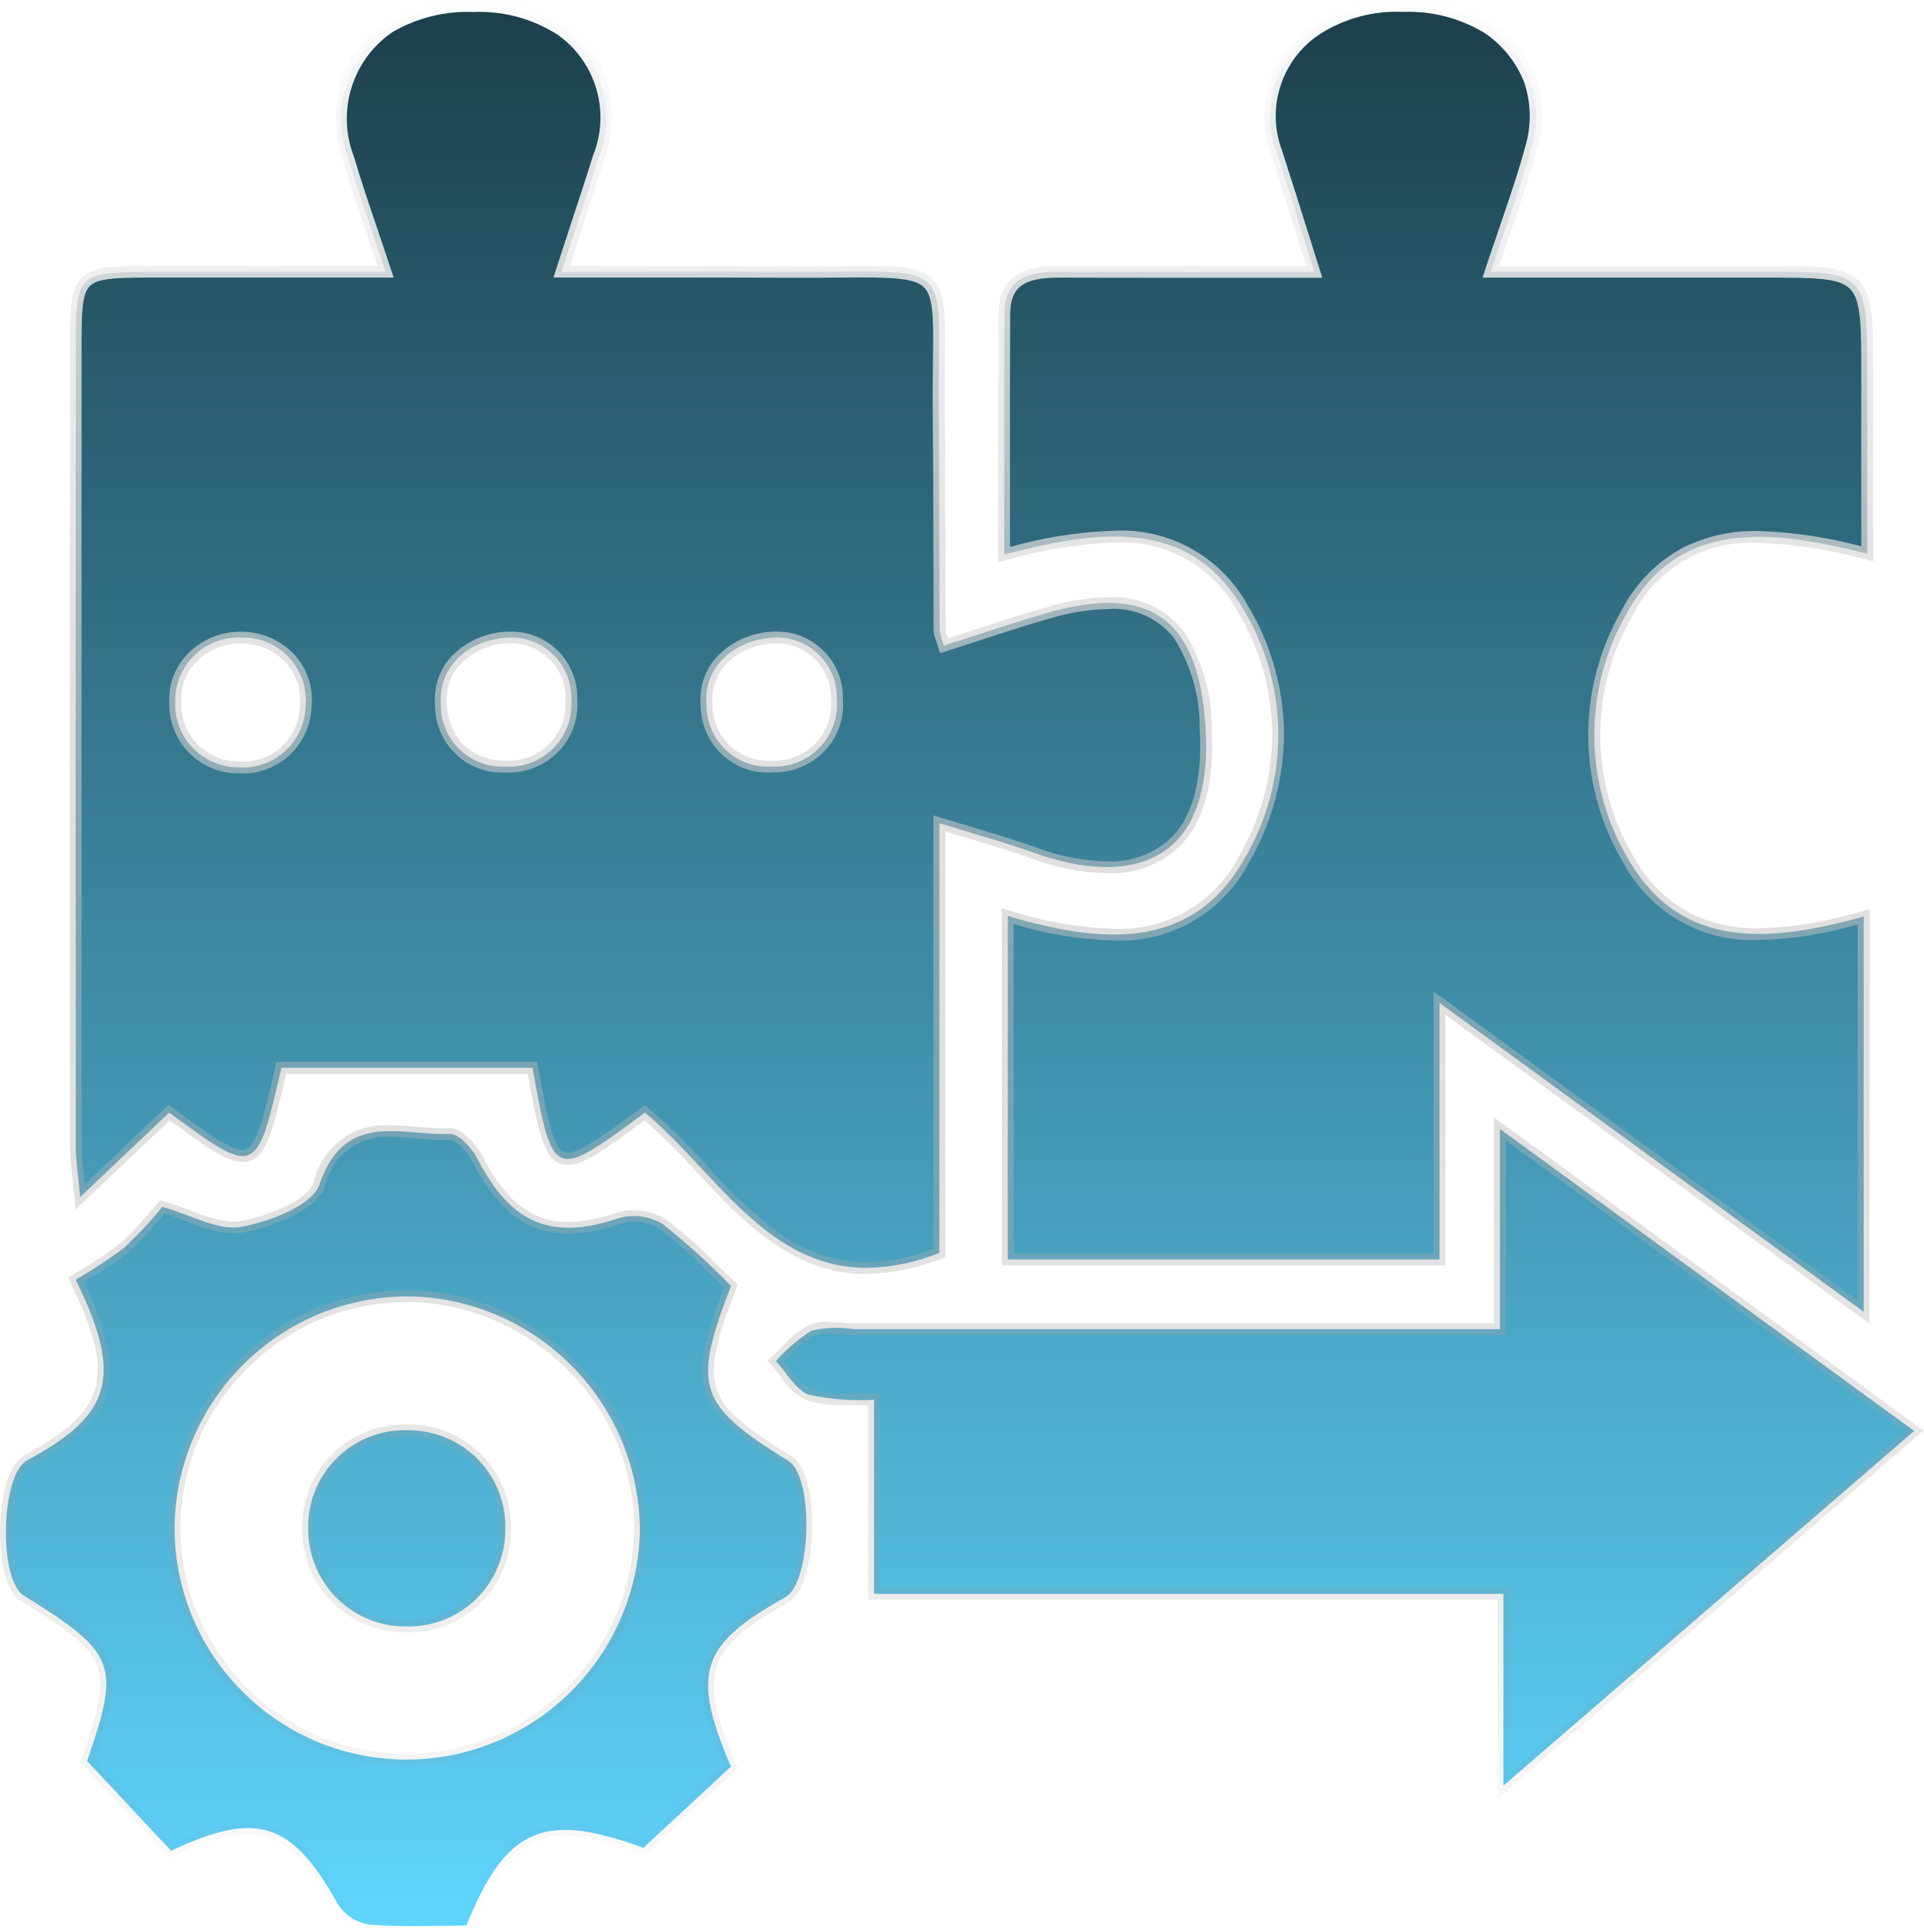
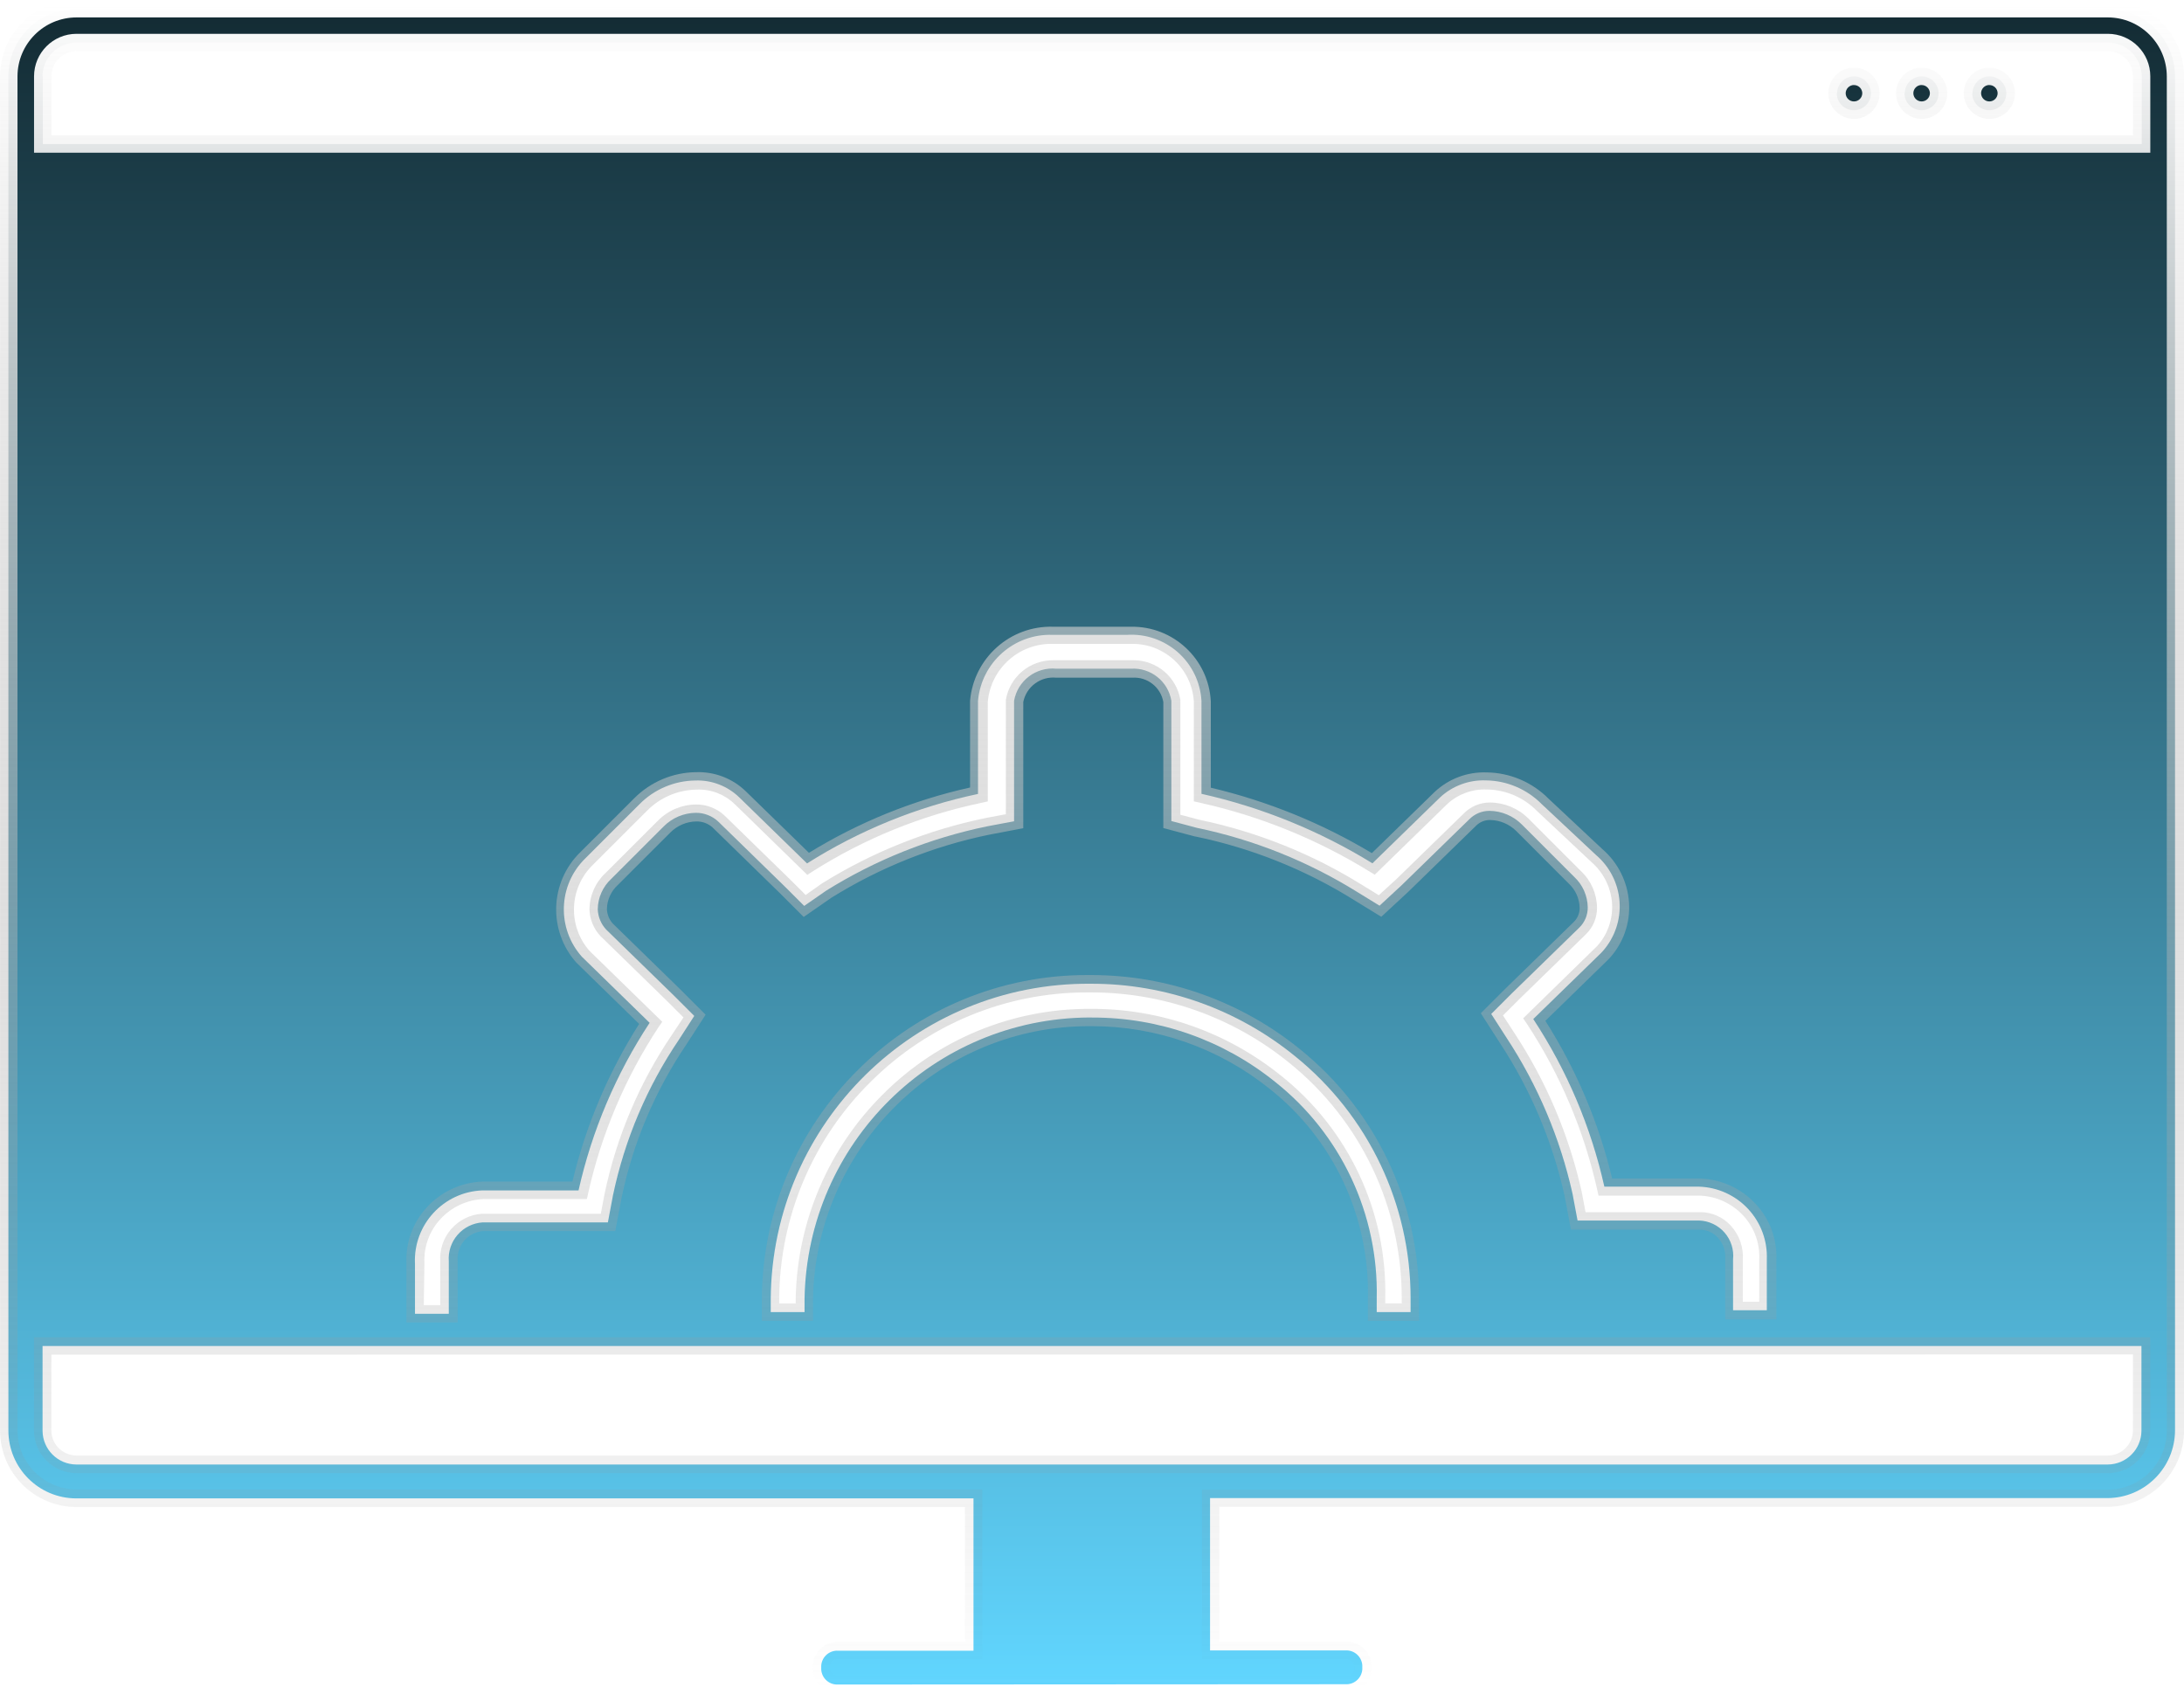
- <svg xmlns="http://www.w3.org/2000/svg" width="81.443" height="81.783" viewBox="0 0 81.443 81.783">
+ <svg xmlns="http://www.w3.org/2000/svg" width="37.724" height="29.245" viewBox="0 0 37.724 29.245">
  <defs>
-     <linearGradient id="linear-gradient" x1="0.5" y1="-0.411" x2="0.5" y2="1" gradientUnits="objectBoundingBox">
+     <linearGradient id="linear-gradient" x1="0.5" y1="-0.248" x2="0.5" y2="1" gradientUnits="objectBoundingBox">
      <stop offset="0" />
-       <stop offset="1" stop-color="#60d6ff" />
+       <stop offset="1" stop-color="#61d6ff" />
    </linearGradient>
    <linearGradient id="linear-gradient-2" x1="0.5" x2="0.5" y2="1" gradientUnits="objectBoundingBox">
      <stop offset="0" stop-color="#fff" />
      <stop offset="1" stop-color="gray" stop-opacity="0" />
    </linearGradient>
  </defs>
-   <g id="Group_32068" data-name="Group 32068" transform="translate(0.249 0.25)">
-     <g id="Group_32069" data-name="Group 32069" transform="translate(0 0)">
-       <path id="Union_185" data-name="Union 185" d="M-10835.591-20137.826a1.917,1.917,0,0,1-1.335-.832c-1.943-3.512-3.425-4.023-7.078-2.293-1.147-1.229-2.31-2.467-3.558-3.8,1.416-4.1,1.248-4.566-2.685-7.008-1.08-.67-.969-5.125.147-5.723,3.552-1.908,4.095-3.492,2.056-7.643a19.438,19.438,0,0,0,2.039-1.346,17.187,17.187,0,0,0,1.629-1.74c1.243.35,2.37,1.025,3.334.848,1.218-.223,3.01-.9,3.319-1.8.842-2.461,2.5-2.324,4.15-2.193a11.638,11.638,0,0,0,1.37.063c.381-.016.929.588,1.152,1.023,1.44,2.8,3.156,3.5,6.013,2.533a2.359,2.359,0,0,1,1.872.273,32.021,32.021,0,0,1,2.867,2.6c-1.664,4.3-1.4,5.035,2.436,7.414,1.076.67.97,5.141-.132,5.76-3.6,2.014-4.009,3.191-2.309,7.176-1.284,1.191-2.481,2.3-3.709,3.439-4.177-1.543-5.815-.883-7.49,3.289-.728,0-1.488.021-2.261.021C-10834.368-20137.764-10834.981-20137.777-10835.591-20137.826Zm-8.267-16.959a9.823,9.823,0,0,0,9.646,9.971,9.906,9.906,0,0,0,10.053-9.605,9.949,9.949,0,0,0-9.682-10c-.078,0-.156,0-.234,0A9.892,9.892,0,0,0-10843.857-20154.785Zm56.26,2.959h-26.646v-8.215a10.464,10.464,0,0,1-2.766-.215c-.562-.213-.934-.934-1.39-1.426a6.734,6.734,0,0,1,1.521-1.293,4.788,4.788,0,0,1,1.776-.057h27.356v-8.475c6.038,4.4,11.65,8.5,17.537,12.783-5.79,5-11.4,9.84-17.391,15.016Zm-50.606-2.842a4.089,4.089,0,0,1,4.349-4.08,4.078,4.078,0,0,1,4,4.2,4.094,4.094,0,0,1-4.115,4.1h-.049A4.115,4.115,0,0,1-10838.2-20154.668Zm47.9-22.17v10.854h-18.278v-14.537c3.806,1.115,7.724,1.582,10-2.391a10.33,10.33,0,0,0-.076-10.682c-2.314-3.846-6.171-3.242-10.073-2.232,0-3.492-.01-6.83.006-10.17,0-1.531,1.035-1.8,2.283-1.8,3.512.01,7.028.006,10.839.006-.589-1.873-1.091-3.482-1.608-5.08a4.4,4.4,0,0,1,1.659-5.16c1.689-1.32,5.5-1.352,7.271-.1a4.419,4.419,0,0,1,1.853,5.105c-.442,1.645-1.051,3.242-1.705,5.227h11.569c4.369,0,4.369,0,4.369,4.41v7.529c-4.02-1-7.937-1.527-10.169,2.5a10.346,10.346,0,0,0,.091,10.5c2.278,3.855,6.09,3.414,9.926,2.363v16.727C-10778.418-20168.182-10784.183-20172.383-10790.3-20176.838Zm-33.648,4.643c-3.882,2.867-3.882,2.867-4.755-1.9h-10.626c-1.065,4.6-1.065,4.6-4.754,1.895-1.152,1.09-2.319,2.2-3.766,3.572-.086-.924-.187-1.539-.187-2.152q-.016-17,0-34c0-2.893.121-3,3.06-3.014,3.212-.006,6.424,0,10.052,0-.608-1.848-1.137-3.314-1.578-4.807a4.679,4.679,0,0,1,1.741-5.547c1.807-1.217,5.562-1.191,7.276.123a4.532,4.532,0,0,1,1.588,5.389c-.461,1.482-.959,2.947-1.572,4.842,3.466,0,6.647-.016,9.823,0,.7,0,1.314,0,1.868-.006,5.038-.035,4.217-.07,4.277,6.018.03,3.061.021,6.115.035,9.176a3.419,3.419,0,0,0,.188.639c1.472-.467,2.933-.975,4.42-1.4,4.43-1.258,6.4.393,6.657,4.938.314,5.648-3.105,6.709-7.251,5.238-1.249-.447-2.532-.8-4.024-1.26v18.188a8.46,8.46,0,0,1-3.074.635C-10818.817-20165.623-10821-20169.758-10823.95-20172.2Zm-19.882-17.344a2.676,2.676,0,0,0,2.659,2.725,2.663,2.663,0,0,0,2.862-2.578,2.656,2.656,0,0,0-2.68-2.918h-.067A2.681,2.681,0,0,0-10843.832-20189.539Zm11.25.041a2.6,2.6,0,0,0,2.735,2.652,2.642,2.642,0,0,0,2.786-2.811,2.551,2.551,0,0,0-2.441-2.654h-.033C-10831.41-20192.311-10832.7-20191.057-10832.582-20189.5Zm11.245.039a2.605,2.605,0,0,0,2.775,2.613,2.64,2.64,0,0,0,2.745-2.852,2.545,2.545,0,0,0-2.476-2.613C-10820.185-20192.3-10821.484-20191.021-10821.337-20189.459Z" transform="translate(10851 20219.047)" fill="url(#linear-gradient)" />
-       <path id="Union_185_-_Outline" data-name="Union 185 - Outline" d="M-10833.762-20137.514c-.723,0-1.311-.02-1.849-.062a2.171,2.171,0,0,1-1.534-.961c-1.261-2.279-2.239-3.125-3.609-3.125a7.669,7.669,0,0,0-3.143.938l-.165.078-.125-.135c-1.105-1.184-2.231-2.383-3.423-3.652l-.237-.254.049-.143c.729-2.109.982-3.125.666-3.955s-1.259-1.523-3.246-2.758c-.7-.434-.906-1.92-.866-3.166.038-1.2.328-2.615,1.027-2.99,1.846-.992,2.716-1.811,3-2.828.294-1.043-.021-2.385-1.053-4.484l-.1-.2.187-.121c.153-.1.327-.2.51-.312a12.36,12.36,0,0,0,1.506-1.016,9.6,9.6,0,0,0,1.143-1.189c.158-.184.307-.357.461-.527l.1-.113.147.043c.406.113.795.26,1.171.4a5.471,5.471,0,0,0,1.763.467,1.521,1.521,0,0,0,.288-.025c1.345-.246,2.883-.926,3.128-1.637a3.082,3.082,0,0,1,3.274-2.42c.371,0,.753.029,1.122.059h.01c.354.031.762.066,1.148.066.065,0,.13,0,.194,0h.022c.521,0,1.12.691,1.36,1.16,1,1.939,2.12,2.807,3.641,2.807a6.567,6.567,0,0,0,2.069-.4,2.05,2.05,0,0,1,.667-.1,2.574,2.574,0,0,1,1.432.408,19.959,19.959,0,0,1,2.142,1.9c.259.254.5.494.749.721l.124.115-.061.158c-.8,2.078-1.155,3.309-.841,4.258s1.313,1.7,3.175,2.854c.683.426.9,1.885.869,3.109s-.308,2.686-1.011,3.082c-1.888,1.055-2.736,1.814-3.027,2.707s-.062,2.068.826,4.152l.069.162-.775.719c-1.045.969-2.043,1.9-3.062,2.84l-.112.1-.145-.053a9.687,9.687,0,0,0-3.226-.746c-1.737,0-2.807,1.055-3.945,3.895l-.063.156h-.169c-.356,0-.714.006-1.093.01S-10833.368-20137.514-10833.762-20137.514Zm-6.992-4.648c1.8,0,2.923,1.352,4.047,3.383a1.675,1.675,0,0,0,1.135.7c.526.043,1.1.063,1.811.063.391,0,.782-.006,1.16-.012.321,0,.628-.008.932-.01a9.074,9.074,0,0,1,1.79-3.018,3.415,3.415,0,0,1,2.557-1.033,9.863,9.863,0,0,1,3.255.725c.98-.908,1.943-1.8,2.95-2.736l.518-.48c-1.019-2.43-1.047-3.5-.773-4.34.387-1.189,1.533-2.025,3.259-2.99.408-.229.726-1.346.755-2.656s-.237-2.426-.633-2.672c-3.907-2.424-4.232-3.3-2.6-7.561-.208-.2-.416-.4-.635-.611a19.382,19.382,0,0,0-2.086-1.852,2.075,2.075,0,0,0-1.138-.312,1.554,1.554,0,0,0-.5.074,7.027,7.027,0,0,1-2.231.424c-1.731,0-2.991-.949-4.086-3.078-.222-.432-.691-.889-.915-.889h-.007a11.184,11.184,0,0,1-1.4-.064h-.008c-.359-.027-.73-.057-1.082-.057a2.616,2.616,0,0,0-2.8,2.082c-.357,1.037-2.295,1.744-3.511,1.967a2.151,2.151,0,0,1-.378.033,5.8,5.8,0,0,1-1.938-.5c-.319-.119-.647-.244-.982-.346-.113.129-.228.262-.346.4a10.156,10.156,0,0,1-1.2,1.252,12.765,12.765,0,0,1-1.566,1.057l-.309.188c1.011,2.107,1.307,3.5.986,4.639-.327,1.162-1.269,2.068-3.247,3.133-.4.215-.724,1.295-.764,2.564-.043,1.326.223,2.473.63,2.725,2.128,1.322,3.078,2.031,3.45,3.006.393,1.031.037,2.266-.612,4.154l.032.033c1.146,1.223,2.232,2.379,3.3,3.521A7.785,7.785,0,0,1-10840.754-20142.162Zm52.906-1v-8.416h-26.646v-8.227c-.279-.01-.541-.012-.8-.012a5.2,5.2,0,0,1-1.809-.207,2.779,2.779,0,0,1-1.093-1.008c-.133-.174-.259-.34-.392-.482l-.174-.187.191-.17c.147-.129.287-.271.436-.424a3.883,3.883,0,0,1,1.152-.91,1.881,1.881,0,0,1,.776-.137c.19,0,.385.016.573.031s.359.027.526.027h27.106V-20172l.4.291c2.407,1.754,4.748,3.461,7.064,5.15,3.565,2.6,6.934,5.055,10.473,7.633l.254.184-.238.207c-5.79,5-11.4,9.84-17.391,15.016Zm-26.146-8.916h26.646v7.822c5.756-4.971,11.166-9.643,16.739-14.451-3.447-2.512-6.738-4.91-10.219-7.449-2.188-1.6-4.4-3.207-6.667-4.859v8.232h-27.606c-.187,0-.379-.016-.565-.029s-.363-.029-.534-.029a1.464,1.464,0,0,0-.577.094,3.473,3.473,0,0,0-1,.8c-.091.092-.184.186-.279.279.09.107.175.219.259.33a2.388,2.388,0,0,0,.873.842,4.674,4.674,0,0,0,1.633.176c.316,0,.675,0,1.059.023l.235.014Zm-20.049,7.514h0l-.173,0a10.072,10.072,0,0,1-9.893-10.225,9.952,9.952,0,0,1,3.026-6.973,9.947,9.947,0,0,1,7.247-2.91,10.037,10.037,0,0,1,3.949.914,10.364,10.364,0,0,1,3.205,2.291,9.827,9.827,0,0,1,2.771,7.053,10.012,10.012,0,0,1-3.068,6.973A10.1,10.1,0,0,1-10834.042-20144.562Zm-.032-19.611a9.461,9.461,0,0,0-6.656,2.768,9.463,9.463,0,0,0-2.877,6.625,9.571,9.571,0,0,0,9.4,9.717l.165,0a9.607,9.607,0,0,0,6.718-2.736,9.523,9.523,0,0,0,2.916-6.627,9.332,9.332,0,0,0-2.634-6.7,9.839,9.839,0,0,0-3.051-2.182,9.519,9.519,0,0,0-3.753-.869C-10833.922-20164.174-10834-20164.174-10834.074-20164.174Zm.1,13.979h-.05a4.418,4.418,0,0,1-3.179-1.3,4.391,4.391,0,0,1-1.255-3.176,4.33,4.33,0,0,1,4.437-4.328c.057,0,.113,0,.171,0a4.366,4.366,0,0,1,3.047,1.342,4.392,4.392,0,0,1,1.193,3.113,4.333,4.333,0,0,1-4.362,4.348Zm-.047-8.3a3.84,3.84,0,0,0-3.937,3.836,3.9,3.9,0,0,0,1.11,2.816,3.922,3.922,0,0,0,2.823,1.152h.047a3.841,3.841,0,0,0,3.867-3.855,3.823,3.823,0,0,0-3.757-3.947C-10833.915-20158.5-10833.966-20158.5-10834.018-20158.5Zm61.919-4.775-.4-.287c-3.778-2.75-7.438-5.416-11.14-8.111-2.115-1.541-4.244-3.092-6.416-4.672v10.611h-18.778v-15.121l.32.094a15.87,15.87,0,0,0,4.413.775,5.669,5.669,0,0,0,5.3-3.051,10.4,10.4,0,0,0,1.417-5.215,10.213,10.213,0,0,0-1.49-5.213,5.561,5.561,0,0,0-5.193-2.869,18.955,18.955,0,0,0-4.6.75l-.312.08v-.322q0-1.468,0-2.9c0-2.5,0-4.863.008-7.27,0-1.816,1.354-2.049,2.533-2.049,2.1.006,4.163.006,5.9.006,1.493,0,3.02,0,4.594,0l-.2-.641c-.471-1.5-.878-2.8-1.3-4.113a4.809,4.809,0,0,1-.054-3.035,5.156,5.156,0,0,1,1.8-2.4,6.53,6.53,0,0,1,3.861-1.068,6.633,6.633,0,0,1,3.709.963,4.659,4.659,0,0,1,1.949,5.375c-.3,1.121-.686,2.24-1.094,3.424-.164.479-.333.971-.506,1.488h11.223c2.251,0,3.381,0,4,.625s.618,1.764.618,4.035v7.85l-.311-.078a19.625,19.625,0,0,0-4.529-.705,5.6,5.6,0,0,0-5.36,3.086,10.085,10.085,0,0,0,.087,10.252,5.867,5.867,0,0,0,2.354,2.33,6.253,6.253,0,0,0,2.932.643,16.577,16.577,0,0,0,4.359-.723l.316-.088Zm-18.453-14.055.4.291,6.813,4.961c3.571,2.6,7.1,5.174,10.742,7.822v-15.91a16.315,16.315,0,0,1-4.176.656,6.166,6.166,0,0,1-5.715-3.219,10.571,10.571,0,0,1-.095-10.748,6.25,6.25,0,0,1,2.559-2.625,6.807,6.807,0,0,1,3.239-.719,19.032,19.032,0,0,1,4.34.645v-7.211c0-2.133,0-3.205-.474-3.684s-1.533-.477-3.646-.477h-11.915l.108-.328c.212-.645.418-1.242.617-1.822.4-1.176.787-2.287,1.084-3.391a4.476,4.476,0,0,0-.04-2.711,4.464,4.464,0,0,0-1.715-2.125,6.211,6.211,0,0,0-3.421-.873,6.03,6.03,0,0,0-3.553.963,4.152,4.152,0,0,0-1.575,4.887c.427,1.316.834,2.613,1.306,4.117l.405,1.289h-.341c-1.7,0-3.332,0-4.935,0-1.741,0-3.8,0-5.905-.006-1.481,0-2.032.42-2.032,1.551-.012,2.4-.01,4.766-.008,7.268q0,1.277,0,2.58a18.5,18.5,0,0,1,4.416-.686,6.089,6.089,0,0,1,5.621,3.111,10.72,10.72,0,0,1,1.563,5.469,10.9,10.9,0,0,1-1.483,5.467,6.133,6.133,0,0,1-5.73,3.3,15.741,15.741,0,0,1-4.233-.7v13.955h17.778Zm-24,11.957c-3.16,0-5.205-2.186-7.184-4.3a28.633,28.633,0,0,0-2.22-2.205c-1.7,1.258-2.579,1.889-3.251,1.889h0c-.971,0-1.216-1.209-1.7-3.855h-10.22c-.594,2.561-.888,3.732-1.846,3.732-.658,0-1.532-.625-3.086-1.764l-1.925,1.826-1.689,1.6-.373.354-.048-.512c-.028-.3-.059-.578-.085-.82a12.218,12.218,0,0,1-.1-1.355c-.01-10.316-.012-21.437,0-34,0-1.451.023-2.295.5-2.766s1.289-.492,2.806-.5c2.113,0,4.226,0,6.457,0,1.053,0,2.132,0,3.25,0-.166-.5-.325-.971-.48-1.428-.374-1.107-.7-2.064-.991-3.059a5.6,5.6,0,0,1-.055-3.342,4.7,4.7,0,0,1,1.9-2.482,6.818,6.818,0,0,1,3.69-.932,6.542,6.542,0,0,1,3.878,1.063,4.879,4.879,0,0,1,1.816,2.547,5.409,5.409,0,0,1-.143,3.117c-.287.922-.581,1.816-.922,2.854-.175.529-.354,1.074-.545,1.662,1.057,0,2.088,0,3.1,0,1.081,0,2.141,0,3.19,0,1.213,0,2.227,0,3.189.008.7,0,1.313,0,1.864-.006h.1c.339,0,.659-.006.949-.006,1.663,0,2.486.082,2.969.57.555.563.543,1.541.52,3.488-.008.639-.017,1.361-.008,2.213.019,1.9.022,3.834.025,5.7,0,1.137,0,2.314.01,3.473a.95.95,0,0,0,.065.229c.011.029.022.063.034.1.393-.125.788-.254,1.173-.381.984-.32,2-.654,3.018-.941a9.72,9.72,0,0,1,2.606-.418,3.756,3.756,0,0,1,3.185,1.438,7.519,7.519,0,0,1,1.185,4.145c.123,2.211-.31,3.855-1.286,4.887a4.15,4.15,0,0,1-3.154,1.213,9.534,9.534,0,0,1-3.145-.611c-.844-.3-1.716-.564-2.639-.84-.341-.1-.69-.207-1.052-.318v18.021l-.159.061A8.765,8.765,0,0,1-10814.557-20165.373Zm-9.385-7.139.15.123a27.14,27.14,0,0,1,2.416,2.375,21.032,21.032,0,0,0,3.055,2.863,6.3,6.3,0,0,0,3.764,1.277,8.176,8.176,0,0,0,2.824-.557v-18.355l.324.1c.476.146.931.283,1.371.414.93.279,1.808.543,2.663.848a9,9,0,0,0,2.977.584,3.67,3.67,0,0,0,2.791-1.057c.878-.928,1.265-2.447,1.149-4.516a7.063,7.063,0,0,0-1.084-3.871,3.238,3.238,0,0,0-2.785-1.238,9.275,9.275,0,0,0-2.47.4c-1.007.285-2.02.617-3,.938-.463.15-.941.307-1.414.457l-.242.076-.072-.242c-.04-.133-.076-.236-.105-.318a1.162,1.162,0,0,1-.094-.393c-.006-1.158-.008-2.336-.01-3.475,0-1.867-.007-3.8-.025-5.7-.009-.855,0-1.582.008-2.223.021-1.752.033-2.717-.375-3.131-.354-.357-1.125-.422-2.613-.422q-.432,0-.945.006h-.1c-.555.006-1.164.006-1.87.006-.964,0-1.977-.008-3.188-.008-1.049,0-2.109,0-3.189,0-1.123,0-2.268,0-3.445,0h-.344l.105-.326c.232-.719.445-1.365.651-1.992.341-1.035.635-1.928.921-2.848a4.29,4.29,0,0,0-1.5-5.115,6.132,6.132,0,0,0-3.573-.961,6.323,6.323,0,0,0-3.411.846,4.437,4.437,0,0,0-1.642,5.268c.291.984.613,1.938.986,3.041.189.559.384,1.135.59,1.76l.108.328h-.346c-1.242,0-2.435,0-3.6,0-2.231,0-4.343,0-6.456,0-1.43,0-2.138.041-2.456.354s-.354,1.008-.354,2.41c-.007,12.561,0,23.682,0,34a11.735,11.735,0,0,0,.1,1.3c.011.1.022.207.034.32l1.32-1.254c.731-.7,1.406-1.336,2.076-1.969l.151-.143.168.123c1.522,1.115,2.441,1.789,2.959,1.789.584,0,.858-1.184,1.4-3.539l.045-.193h11.032l.038.205c.445,2.432.669,3.65,1.247,3.65.529,0,1.557-.758,3.113-1.908Zm-17.239-14.053-.02,0a2.915,2.915,0,0,1-2.882-2.959,2.77,2.77,0,0,1,.761-2.08,3.112,3.112,0,0,1,2.264-.955h.067a3.061,3.061,0,0,1,2.238,1.008,2.817,2.817,0,0,1,.69,2.186,2.91,2.91,0,0,1-3.1,2.8Zm.186-5.5h-.062a2.617,2.617,0,0,0-1.9.8,2.28,2.28,0,0,0-.624,1.711,2.43,2.43,0,0,0,2.417,2.488,2.4,2.4,0,0,0,2.605-2.354,2.328,2.328,0,0,0-.566-1.8A2.558,2.558,0,0,0-10841-20192.061Zm11.261,5.467c-.04,0-.081,0-.122,0a2.84,2.84,0,0,1-2.975-2.883,2.679,2.679,0,0,1,.709-2.049,3.46,3.46,0,0,1,2.587-1.033h.053a2.792,2.792,0,0,1,2.671,2.889,2.856,2.856,0,0,1-.767,2.158A2.923,2.923,0,0,1-10829.734-20186.594Zm.2-5.467a2.967,2.967,0,0,0-2.22.873,2.187,2.187,0,0,0-.578,1.67,2.668,2.668,0,0,0,.706,1.758,2.6,2.6,0,0,0,1.789.664c.035,0,.069,0,.1,0a2.429,2.429,0,0,0,1.792-.764,2.36,2.36,0,0,0,.633-1.783,2.3,2.3,0,0,0-2.2-2.42Zm11.048,5.465h-.081a2.848,2.848,0,0,1-3.018-2.84,2.66,2.66,0,0,1,.687-2.062,3.464,3.464,0,0,1,2.606-1.062h.017a2.784,2.784,0,0,1,2.709,2.844,2.842,2.842,0,0,1-.748,2.184A2.958,2.958,0,0,1-10818.487-20186.6Zm.188-5.465a2.965,2.965,0,0,0-2.229.9,2.165,2.165,0,0,0-.56,1.68,2.367,2.367,0,0,0,2.532,2.387h.068a2.427,2.427,0,0,0,1.8-.775,2.356,2.356,0,0,0,.617-1.807A2.3,2.3,0,0,0-10818.3-20192.061Z" transform="translate(10851 20219.047)" fill="url(#linear-gradient-2)" />
+   <g id="Group_32399" data-name="Group 32399" transform="translate(0.15 0.15)">
+     <g id="Group_32400" data-name="Group 32400">
+       <path id="Union_196" data-name="Union 196" d="M-5405.673,808.89a.276.276,0,0,1-.292-.292.276.276,0,0,1,.292-.292h2.338v-2.631h-15.5a1.173,1.173,0,0,1-1.17-1.17V781.114a1.173,1.173,0,0,1,1.17-1.168h35.086a1.173,1.173,0,0,1,1.168,1.168V804.5a1.173,1.173,0,0,1-1.168,1.17h-15.5v2.631h2.338a.276.276,0,0,1,.292.292.276.276,0,0,1-.292.292Zm-13.742-4.385a.587.587,0,0,0,.585.585h35.086a.586.586,0,0,0,.583-.585v-1.462h-36.254Zm6.433-2.895v.877h.584v-.906a.627.627,0,0,1,.585-.673h2.163l.088-.468a7.562,7.562,0,0,1,1.14-2.689l.264-.409-.351-.351-1.17-1.14a.544.544,0,0,1-.146-.351.727.727,0,0,1,.234-.526l.906-.906a.794.794,0,0,1,.555-.234.56.56,0,0,1,.381.146l1.168,1.14.322.322.38-.264a8.5,8.5,0,0,1,2.777-1.11l.468-.088V791.9a.674.674,0,0,1,.731-.555h1.286a.664.664,0,0,1,.7.555v2.076l.439.117a8.533,8.533,0,0,1,2.776,1.111l.381.234.379-.351,1.17-1.14a.485.485,0,0,1,.351-.147.8.8,0,0,1,.556.234l.906.906a.737.737,0,0,1,.234.526.483.483,0,0,1-.146.351l-1.171,1.141-.35.35.263.409a8.117,8.117,0,0,1,1.14,2.691l.088.468h2.1a.609.609,0,0,1,.586.672v.877h.583v-.877a1.209,1.209,0,0,0-1.169-1.257h-1.637a8.742,8.742,0,0,0-1.228-2.895l1.17-1.14.028-.03a1.167,1.167,0,0,0-.117-1.666l-.936-.877a1.376,1.376,0,0,0-.964-.409,1.1,1.1,0,0,0-.789.292l-1.17,1.14a9.661,9.661,0,0,0-2.953-1.2V791.9a1.212,1.212,0,0,0-1.287-1.14h-1.287a1.25,1.25,0,0,0-1.286,1.14v1.608a9,9,0,0,0-2.953,1.2l-1.17-1.14a1.036,1.036,0,0,0-.76-.292,1.376,1.376,0,0,0-.964.409l-.906.906-.03.03a1.23,1.23,0,0,0-.058,1.7l1.169,1.14a8.754,8.754,0,0,0-1.228,2.895h-1.667A1.211,1.211,0,0,0-5412.983,801.61Zm11.7-4.24a5.013,5.013,0,0,1,3.157,1.111,4.639,4.639,0,0,1,1.755,3.743v.234h.585v-.234a5.366,5.366,0,0,0-1.989-4.181,5.565,5.565,0,0,0-3.537-1.257,5.482,5.482,0,0,0-5.526,5.438v.234h.584v-.234a4.944,4.944,0,0,1,4.918-4.855Zm-18.128-16.256v1.17h36.254v-1.17a.585.585,0,0,0-.583-.584h-35.086A.586.586,0,0,0-5419.416,781.114Zm33.331.292a.293.293,0,0,1,.292-.292.293.293,0,0,1,.292.292.292.292,0,0,1-.292.292A.292.292,0,0,1-5386.084,781.407Zm-1.17,0a.293.293,0,0,1,.292-.292.293.293,0,0,1,.292.292.292.292,0,0,1-.292.292A.292.292,0,0,1-5387.254,781.407Zm-1.169,0a.294.294,0,0,1,.292-.292.294.294,0,0,1,.293.292.293.293,0,0,1-.293.292A.293.293,0,0,1-5388.424,781.407Z" transform="translate(5420 -779.945)" fill="url(#linear-gradient)" />
+       <path id="Union_196_-_Outline" data-name="Union 196 - Outline" d="M-5396.9,809.04h-8.771a.428.428,0,0,1-.442-.442.428.428,0,0,1,.442-.443h2.188v-2.331h-15.346a1.321,1.321,0,0,1-1.32-1.32V781.114a1.32,1.32,0,0,1,1.32-1.318h35.086a1.32,1.32,0,0,1,1.318,1.318V804.5a1.321,1.321,0,0,1-1.318,1.32h-15.346v2.331h2.188a.428.428,0,0,1,.442.443A.428.428,0,0,1-5396.9,809.04Zm-8.771-.585a.129.129,0,0,0-.143.142.127.127,0,0,0,.143.142h8.771a.127.127,0,0,0,.143-.142.129.129,0,0,0-.143-.142h-2.488v-2.931h15.646a1.02,1.02,0,0,0,1.019-1.02V781.114a1.02,1.02,0,0,0-1.019-1.018h-35.086a1.02,1.02,0,0,0-1.02,1.018V804.5a1.021,1.021,0,0,0,1.02,1.02h15.646v2.931Zm21.929-3.216h-35.086a.736.736,0,0,1-.735-.735v-1.612h36.554V804.5A.735.735,0,0,1-5383.745,805.24Zm-35.521-2.047V804.5a.436.436,0,0,0,.435.435h35.086a.435.435,0,0,0,.434-.435v-1.312Zm7.017-.555h-.884v-1.024a1.338,1.338,0,0,1,.362-.975,1.373,1.373,0,0,1,.951-.435h1.554a8.982,8.982,0,0,1,1.153-2.723l-1.085-1.059a1.382,1.382,0,0,1,.062-1.9l.031-.031.905-.905a1.53,1.53,0,0,1,1.07-.453,1.175,1.175,0,0,1,.866.337l1.084,1.056a9.059,9.059,0,0,1,2.783-1.128v-1.5a1.4,1.4,0,0,1,1.438-1.277h1.341a1.359,1.359,0,0,1,1.379,1.285v1.495a9.8,9.8,0,0,1,2.782,1.13l1.087-1.059a1.246,1.246,0,0,1,.894-.335,1.53,1.53,0,0,1,1.07.453l.933.874a1.337,1.337,0,0,1,.458.924,1.3,1.3,0,0,1-.331.952l0,0-.033.034-1.081,1.054a8.961,8.961,0,0,1,1.153,2.723h1.524a1.373,1.373,0,0,1,.961.445,1.335,1.335,0,0,1,.352.965v1.024h-.883v-1.04a.488.488,0,0,0-.126-.371.418.418,0,0,0-.31-.139h-2.229l-.111-.59a7.938,7.938,0,0,0-1.118-2.637l-.328-.511.435-.435,1.172-1.143a.334.334,0,0,0,.1-.243.59.59,0,0,0-.19-.421l-.905-.906a.658.658,0,0,0-.45-.19.336.336,0,0,0-.245.1l-1.171,1.141-.465.431-.478-.294a8.37,8.37,0,0,0-2.728-1.092l-.008,0-.551-.147v-2.178a.51.51,0,0,0-.538-.419h-1.312a.527.527,0,0,0-.569.419V794.1l-.59.112a8.338,8.338,0,0,0-2.723,1.088l-.48.333-.411-.411-1.167-1.139a.409.409,0,0,0-.276-.1.646.646,0,0,0-.448.19l-.907.906a.582.582,0,0,0-.19.42.4.4,0,0,0,.1.246l1.167,1.138.438.438-.33.511a7.41,7.41,0,0,0-1.119,2.639l-.111.587h-2.281a.477.477,0,0,0-.442.511v1.068Zm-.584-.3h.285v-.75a.774.774,0,0,1,.722-.828h2.051l.065-.346a7.718,7.718,0,0,1,1.163-2.745l.2-.3-.265-.265-1.168-1.139a.7.7,0,0,1-.191-.458.871.871,0,0,1,.278-.633l.906-.905a.937.937,0,0,1,.661-.278.714.714,0,0,1,.486.189l1.168,1.139.235.235.283-.2a8.644,8.644,0,0,1,2.826-1.129l.349-.066,0-1.976a.822.822,0,0,1,.819-.683l.066,0h1.273l.062,0a.818.818,0,0,1,.794.683l0,.025v1.96l.324.086a8.671,8.671,0,0,1,2.821,1.13l.283.174.3-.274,1.167-1.137a.632.632,0,0,1,.456-.19.95.95,0,0,1,.662.277l.906.907a.88.88,0,0,1,.278.632.632.632,0,0,1-.189.457l-1.172,1.142-.263.263.2.308a8.254,8.254,0,0,1,1.16,2.74l.066.349h1.98a.715.715,0,0,1,.531.236.79.79,0,0,1,.205.592v.721h.284v-.734a1.038,1.038,0,0,0-.273-.752,1.076,1.076,0,0,0-.75-.348h-1.753l-.026-.117a8.653,8.653,0,0,0-1.207-2.845l-.069-.1,1.281-1.251a1.007,1.007,0,0,0,.255-.732,1.044,1.044,0,0,0-.36-.72l-.939-.881a1.232,1.232,0,0,0-.862-.369.953.953,0,0,0-.683.249l-1.255,1.223-.1-.061a9.5,9.5,0,0,0-2.908-1.18l-.117-.026v-1.725a1.06,1.06,0,0,0-1.079-.995h-1.351a1.1,1.1,0,0,0-1.129,1v1.721l-.117.026a8.79,8.79,0,0,0-2.9,1.178l-.1.065-1.255-1.223a.889.889,0,0,0-.656-.25,1.229,1.229,0,0,0-.858.365l-.937.936a1.079,1.079,0,0,0-.056,1.485l1.256,1.224-.069.1a8.663,8.663,0,0,0-1.207,2.845l-.026.117h-1.783a1.074,1.074,0,0,0-.741.34,1.04,1.04,0,0,0-.282.761Zm17.192.271h-.885v-.384a4.477,4.477,0,0,0-1.7-3.626,4.894,4.894,0,0,0-3.063-1.079h-.053a4.722,4.722,0,0,0-3.332,1.371,4.805,4.805,0,0,0-1.436,3.337v.381h-.884v-.384a5.61,5.61,0,0,1,1.67-3.959,5.581,5.581,0,0,1,3.951-1.629h.057a5.718,5.718,0,0,1,3.63,1.291,5.516,5.516,0,0,1,2.043,4.3Zm-.585-.3h.285v-.084a5.216,5.216,0,0,0-1.934-4.065,5.421,5.421,0,0,0-3.442-1.223h-.055a5.282,5.282,0,0,0-3.74,1.542,5.311,5.311,0,0,0-1.582,3.748v.083h.285v-.084a5.105,5.105,0,0,1,1.525-3.547,5.02,5.02,0,0,1,3.542-1.458v0h.055a5.194,5.194,0,0,1,3.25,1.145,4.772,4.772,0,0,1,1.811,3.863Zm13.215-19.875h-36.554v-1.32a.735.735,0,0,1,.735-.734h35.086a.734.734,0,0,1,.733.734Zm-36.254-.3h35.955v-1.02a.434.434,0,0,0-.434-.434h-35.086a.435.435,0,0,0-.435.434Zm33.474-.285a.443.443,0,0,1-.442-.442.443.443,0,0,1,.442-.443.443.443,0,0,1,.442.443A.443.443,0,0,1-5385.792,781.849Zm0-.585a.143.143,0,0,0-.143.142.143.143,0,0,0,.143.142.143.143,0,0,0,.143-.142A.143.143,0,0,0-5385.792,781.264Zm-1.17.585a.443.443,0,0,1-.442-.442.443.443,0,0,1,.442-.443.443.443,0,0,1,.442.443A.443.443,0,0,1-5386.962,781.849Zm0-.585a.143.143,0,0,0-.143.142.143.143,0,0,0,.143.142.143.143,0,0,0,.143-.142A.143.143,0,0,0-5386.962,781.264Zm-1.169.585a.443.443,0,0,1-.442-.442.443.443,0,0,1,.442-.443.443.443,0,0,1,.443.443A.443.443,0,0,1-5388.131,781.849Zm0-.585a.145.145,0,0,0-.143.142.143.143,0,0,0,.143.142.143.143,0,0,0,.144-.142A.143.143,0,0,0-5388.131,781.264Z" transform="translate(5420 -779.945)" fill="url(#linear-gradient-2)" />
    </g>
  </g>
</svg>
